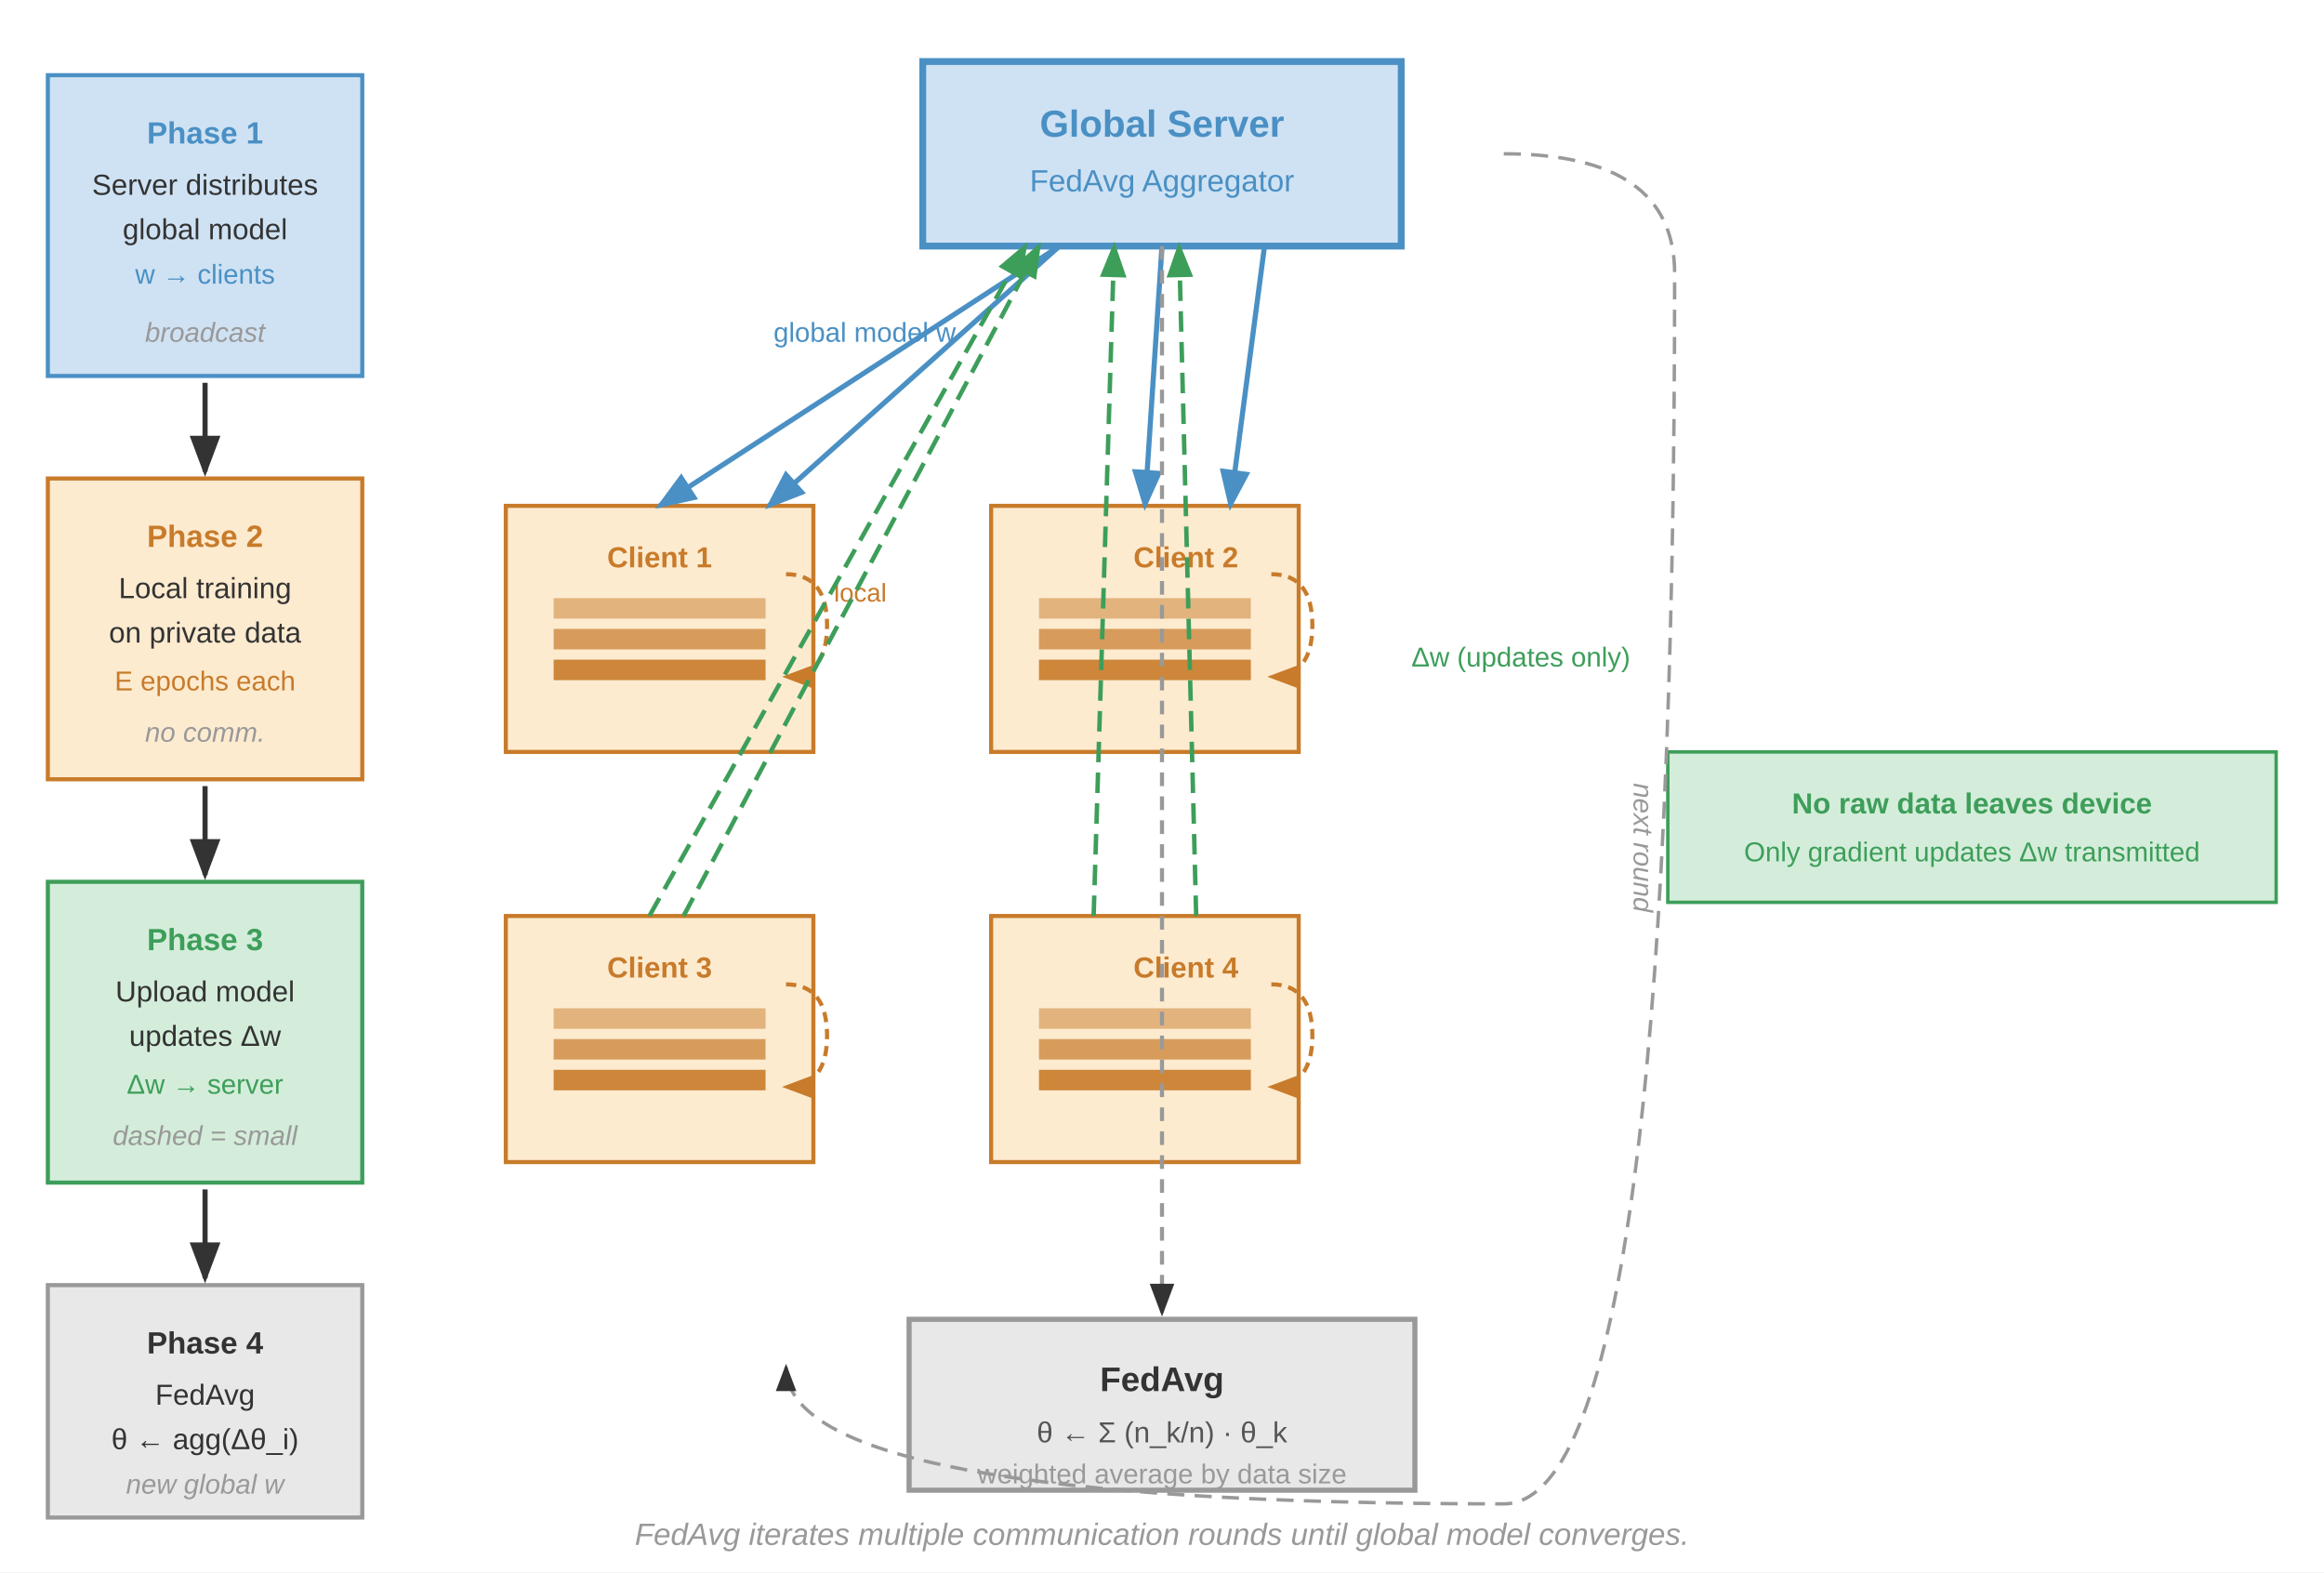
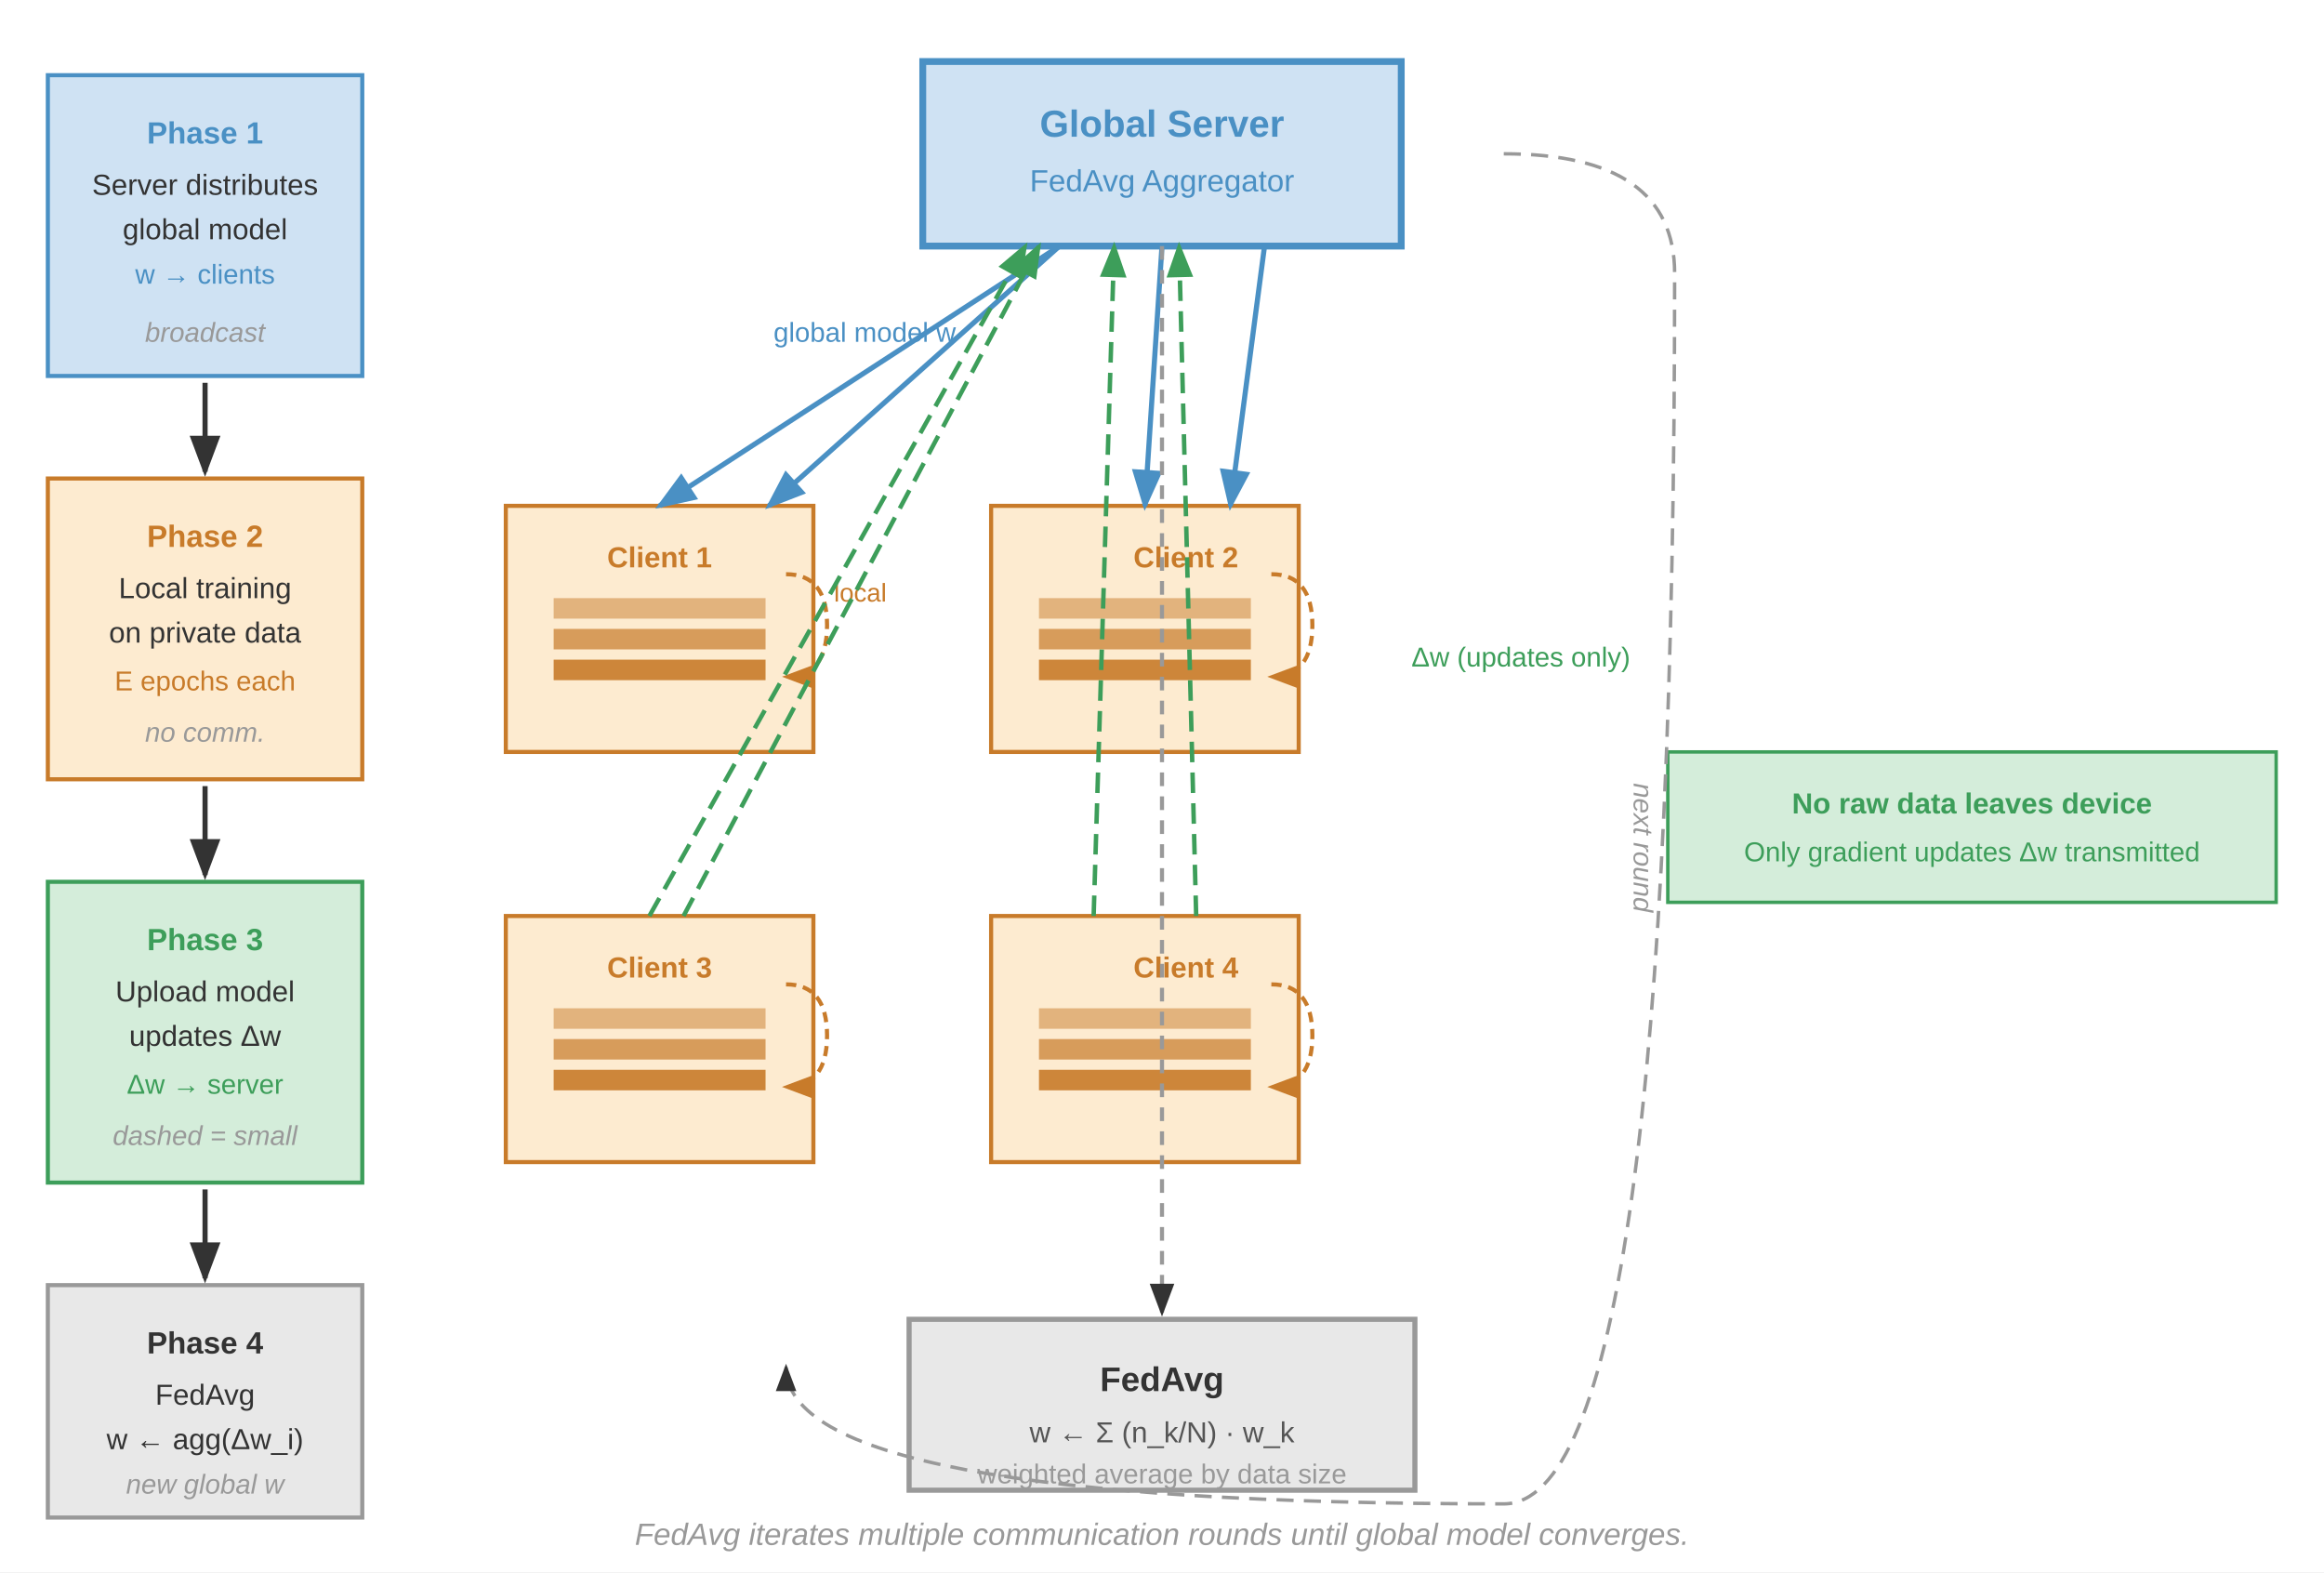
<svg xmlns="http://www.w3.org/2000/svg" font-family="Arial, Helvetica, sans-serif" viewBox="0 0 680 460">
  <defs>
    <marker id="arr" markerWidth="8" markerHeight="6" refX="7" refY="3" orient="auto">
      <path d="M0,0 L8,3 L0,6 Z" fill="#333" />
    </marker>
    <marker id="arr-blue" markerWidth="8" markerHeight="6" refX="7" refY="3" orient="auto">
      <path d="M0,0 L8,3 L0,6 Z" fill="#4a90c4" />
    </marker>
    <marker id="arr-green" markerWidth="8" markerHeight="6" refX="7" refY="3" orient="auto">
      <path d="M0,0 L8,3 L0,6 Z" fill="#3d9e5a" />
    </marker>
    <marker id="arr-orange" markerWidth="8" markerHeight="6" refX="7" refY="3" orient="auto">
      <path d="M0,0 L8,3 L0,6 Z" fill="#c87b2a" />
    </marker>
  </defs>
  <rect width="680" height="460" fill="#fff" />
  <rect x="14" y="22" width="92" height="88" fill="#cfe2f3" stroke="#4a90c4" stroke-width="1.2" />
  <text x="60" y="42" font-size="9" font-weight="700" fill="#4a90c4" text-anchor="middle">Phase 1</text>
  <text x="60" y="57" font-size="8.5" fill="#333" text-anchor="middle">Server distributes</text>
  <text x="60" y="70" font-size="8.5" fill="#333" text-anchor="middle">global model</text>
  <text x="60" y="83" font-size="8" fill="#4a90c4" text-anchor="middle">w → clients</text>
  <text x="60" y="100" font-size="8" fill="#999" font-style="italic" text-anchor="middle">broadcast</text>
  <rect x="14" y="140" width="92" height="88" fill="#fdebd0" stroke="#c87b2a" stroke-width="1.2" />
  <text x="60" y="160" font-size="9" font-weight="700" fill="#c87b2a" text-anchor="middle">Phase 2</text>
  <text x="60" y="175" font-size="8.5" fill="#333" text-anchor="middle">Local training</text>
  <text x="60" y="188" font-size="8.5" fill="#333" text-anchor="middle">on private data</text>
  <text x="60" y="202" font-size="8" fill="#c87b2a" text-anchor="middle">E epochs each</text>
  <text x="60" y="217" font-size="8" fill="#999" font-style="italic" text-anchor="middle">no comm.</text>
  <rect x="14" y="258" width="92" height="88" fill="#d4edda" stroke="#3d9e5a" stroke-width="1.2" />
  <text x="60" y="278" font-size="9" font-weight="700" fill="#3d9e5a" text-anchor="middle">Phase 3</text>
  <text x="60" y="293" font-size="8.5" fill="#333" text-anchor="middle">Upload model</text>
  <text x="60" y="306" font-size="8.5" fill="#333" text-anchor="middle">updates Δw</text>
  <text x="60" y="320" font-size="8" fill="#3d9e5a" text-anchor="middle">Δw → server</text>
  <text x="60" y="335" font-size="8" fill="#999" font-style="italic" text-anchor="middle">dashed = small</text>
  <rect x="14" y="376" width="92" height="68" fill="#e8e8e8" stroke="#999" stroke-width="1.2" />
  <text x="60" y="396" font-size="9" font-weight="700" fill="#333" text-anchor="middle">Phase 4</text>
  <text x="60" y="411" font-size="8.5" fill="#333" text-anchor="middle">FedAvg</text>
-   <text x="60" y="424" font-size="8.5" fill="#333" text-anchor="middle">θ ← agg(Δθ_i)</text>
+   <text x="60" y="424" font-size="8.5" fill="#333" text-anchor="middle">w ← agg(Δw_i)</text>
  <text x="60" y="437" font-size="8" fill="#999" font-style="italic" text-anchor="middle">new global w</text>
  <line x1="60" y1="112" x2="60" y2="138" stroke="#333" stroke-width="1.5" marker-end="url(#arr)" />
  <line x1="60" y1="230" x2="60" y2="256" stroke="#333" stroke-width="1.5" marker-end="url(#arr)" />
  <line x1="60" y1="348" x2="60" y2="374" stroke="#333" stroke-width="1.5" marker-end="url(#arr)" />
  <rect x="270" y="18" width="140" height="54" fill="#cfe2f3" stroke="#4a90c4" stroke-width="2" />
  <text x="340" y="40" font-size="11" font-weight="700" fill="#4a90c4" text-anchor="middle">Global Server</text>
  <text x="340" y="56" font-size="9" fill="#4a90c4" text-anchor="middle">FedAvg Aggregator</text>
  <rect x="148" y="148" width="90" height="72" fill="#fdebd0" stroke="#c87b2a" stroke-width="1.2" />
  <text x="193" y="166" font-size="8.5" font-weight="600" fill="#c87b2a" text-anchor="middle">Client 1</text>
  <rect x="162" y="175" width="62" height="6" fill="#c87b2a" opacity="0.5" />
  <rect x="162" y="184" width="62" height="6" fill="#c87b2a" opacity="0.7" />
  <rect x="162" y="193" width="62" height="6" fill="#c87b2a" opacity="0.9" />
  <path d="M230,168 Q242,168 242,183 Q242,198 230,198" fill="none" stroke="#c87b2a" stroke-width="1.2" stroke-dasharray="3,2" marker-end="url(#arr-orange)" />
  <text x="244" y="176.0" font-size="7.5" fill="#c87b2a">local</text>
  <rect x="290" y="148" width="90" height="72" fill="#fdebd0" stroke="#c87b2a" stroke-width="1.2" />
  <text x="347.0" y="166" font-size="8.5" font-weight="600" fill="#c87b2a" text-anchor="middle">Client 2</text>
  <rect x="304" y="175" width="62" height="6" fill="#c87b2a" opacity="0.5" />
  <rect x="304" y="184" width="62" height="6" fill="#c87b2a" opacity="0.7" />
  <rect x="304" y="193" width="62" height="6" fill="#c87b2a" opacity="0.9" />
  <path d="M372,168 Q384,168 384,183 Q384,198 372,198" fill="none" stroke="#c87b2a" stroke-width="1.2" stroke-dasharray="3,2" marker-end="url(#arr-orange)" />
  <rect x="148" y="268" width="90" height="72" fill="#fdebd0" stroke="#c87b2a" stroke-width="1.2" />
  <text x="193" y="286" font-size="8.5" font-weight="600" fill="#c87b2a" text-anchor="middle">Client 3</text>
  <rect x="162" y="295" width="62" height="6" fill="#c87b2a" opacity="0.5" />
  <rect x="162" y="304" width="62" height="6" fill="#c87b2a" opacity="0.7" />
  <rect x="162" y="313" width="62" height="6" fill="#c87b2a" opacity="0.9" />
  <path d="M230,288 Q242,288 242,303 Q242,318 230,318" fill="none" stroke="#c87b2a" stroke-width="1.2" stroke-dasharray="3,2" marker-end="url(#arr-orange)" />
  <rect x="290" y="268" width="90" height="72" fill="#fdebd0" stroke="#c87b2a" stroke-width="1.2" />
  <text x="347.0" y="286" font-size="8.5" font-weight="600" fill="#c87b2a" text-anchor="middle">Client 4</text>
  <rect x="304" y="295" width="62" height="6" fill="#c87b2a" opacity="0.5" />
  <rect x="304" y="304" width="62" height="6" fill="#c87b2a" opacity="0.7" />
  <rect x="304" y="313" width="62" height="6" fill="#c87b2a" opacity="0.9" />
  <path d="M372,288 Q384,288 384,303 Q384,318 372,318" fill="none" stroke="#c87b2a" stroke-width="1.2" stroke-dasharray="3,2" marker-end="url(#arr-orange)" />
  <line x1="310" y1="72" x2="225" y2="148" stroke="#4a90c4" stroke-width="1.5" marker-end="url(#arr-blue)" />
  <line x1="340" y1="72" x2="335" y2="148" stroke="#4a90c4" stroke-width="1.5" marker-end="url(#arr-blue)" />
  <line x1="310" y1="72" x2="193" y2="148" stroke="#4a90c4" stroke-width="1.5" marker-end="url(#arr-blue)" />
  <line x1="370" y1="72" x2="360" y2="148" stroke="#4a90c4" stroke-width="1.5" marker-end="url(#arr-blue)" />
  <text x="253" y="100.0" font-size="8" fill="#4a90c4" text-anchor="middle">global model w</text>
  <line x1="200" y1="268" x2="304" y2="72" stroke="#3d9e5a" stroke-width="1.3" stroke-dasharray="6,3" marker-end="url(#arr-green)" />
  <line x1="320" y1="268" x2="326" y2="72" stroke="#3d9e5a" stroke-width="1.3" stroke-dasharray="6,3" marker-end="url(#arr-green)" />
  <line x1="190" y1="268" x2="300" y2="72" stroke="#3d9e5a" stroke-width="1.3" stroke-dasharray="6,3" marker-end="url(#arr-green)" />
  <line x1="350" y1="268" x2="345" y2="72" stroke="#3d9e5a" stroke-width="1.3" stroke-dasharray="6,3" marker-end="url(#arr-green)" />
  <text x="445" y="195" font-size="8" fill="#3d9e5a" text-anchor="middle">Δw (updates only)</text>
  <rect x="266" y="386" width="148" height="50" fill="#e8e8e8" stroke="#999" stroke-width="1.5" />
  <text x="340" y="407" font-size="10" font-weight="700" fill="#333" text-anchor="middle">FedAvg</text>
-   <text x="340" y="422" font-size="8.5" fill="#555" text-anchor="middle">θ ← Σ (n_k/n) · θ_k</text>
+   <text x="340" y="422" font-size="8.5" fill="#555" text-anchor="middle">w ← Σ (n_k/N) · w_k</text>
  <text x="340" y="434" font-size="8" fill="#999" text-anchor="middle">weighted average by data size</text>
  <line x1="340" y1="72" x2="340" y2="384" stroke="#999" stroke-width="1.2" stroke-dasharray="4,3" marker-end="url(#arr)" />
  <rect x="488" y="220" width="178" height="44" fill="#d4edda" stroke="#3d9e5a" stroke-width="1" />
  <text x="577" y="238" font-size="8.5" font-weight="700" fill="#3d9e5a" text-anchor="middle">No raw data leaves device</text>
  <text x="577" y="252" font-size="8" fill="#3d9e5a" text-anchor="middle">Only gradient updates Δw transmitted</text>
  <path d="M 440,45 Q 490,45 490,80 Q 490,440 440,440 Q 230,440 230,400" fill="none" stroke="#999" stroke-width="1" stroke-dasharray="5,3" marker-end="url(#arr)" />
  <text x="478" y="248" font-size="8" fill="#999" font-style="italic" text-anchor="middle" transform="rotate(90, 478, 248)">next round</text>
  <text x="340" y="452" font-size="9" fill="#999" text-anchor="middle" font-style="italic">FedAvg iterates multiple communication rounds until global model converges.</text>
</svg>
